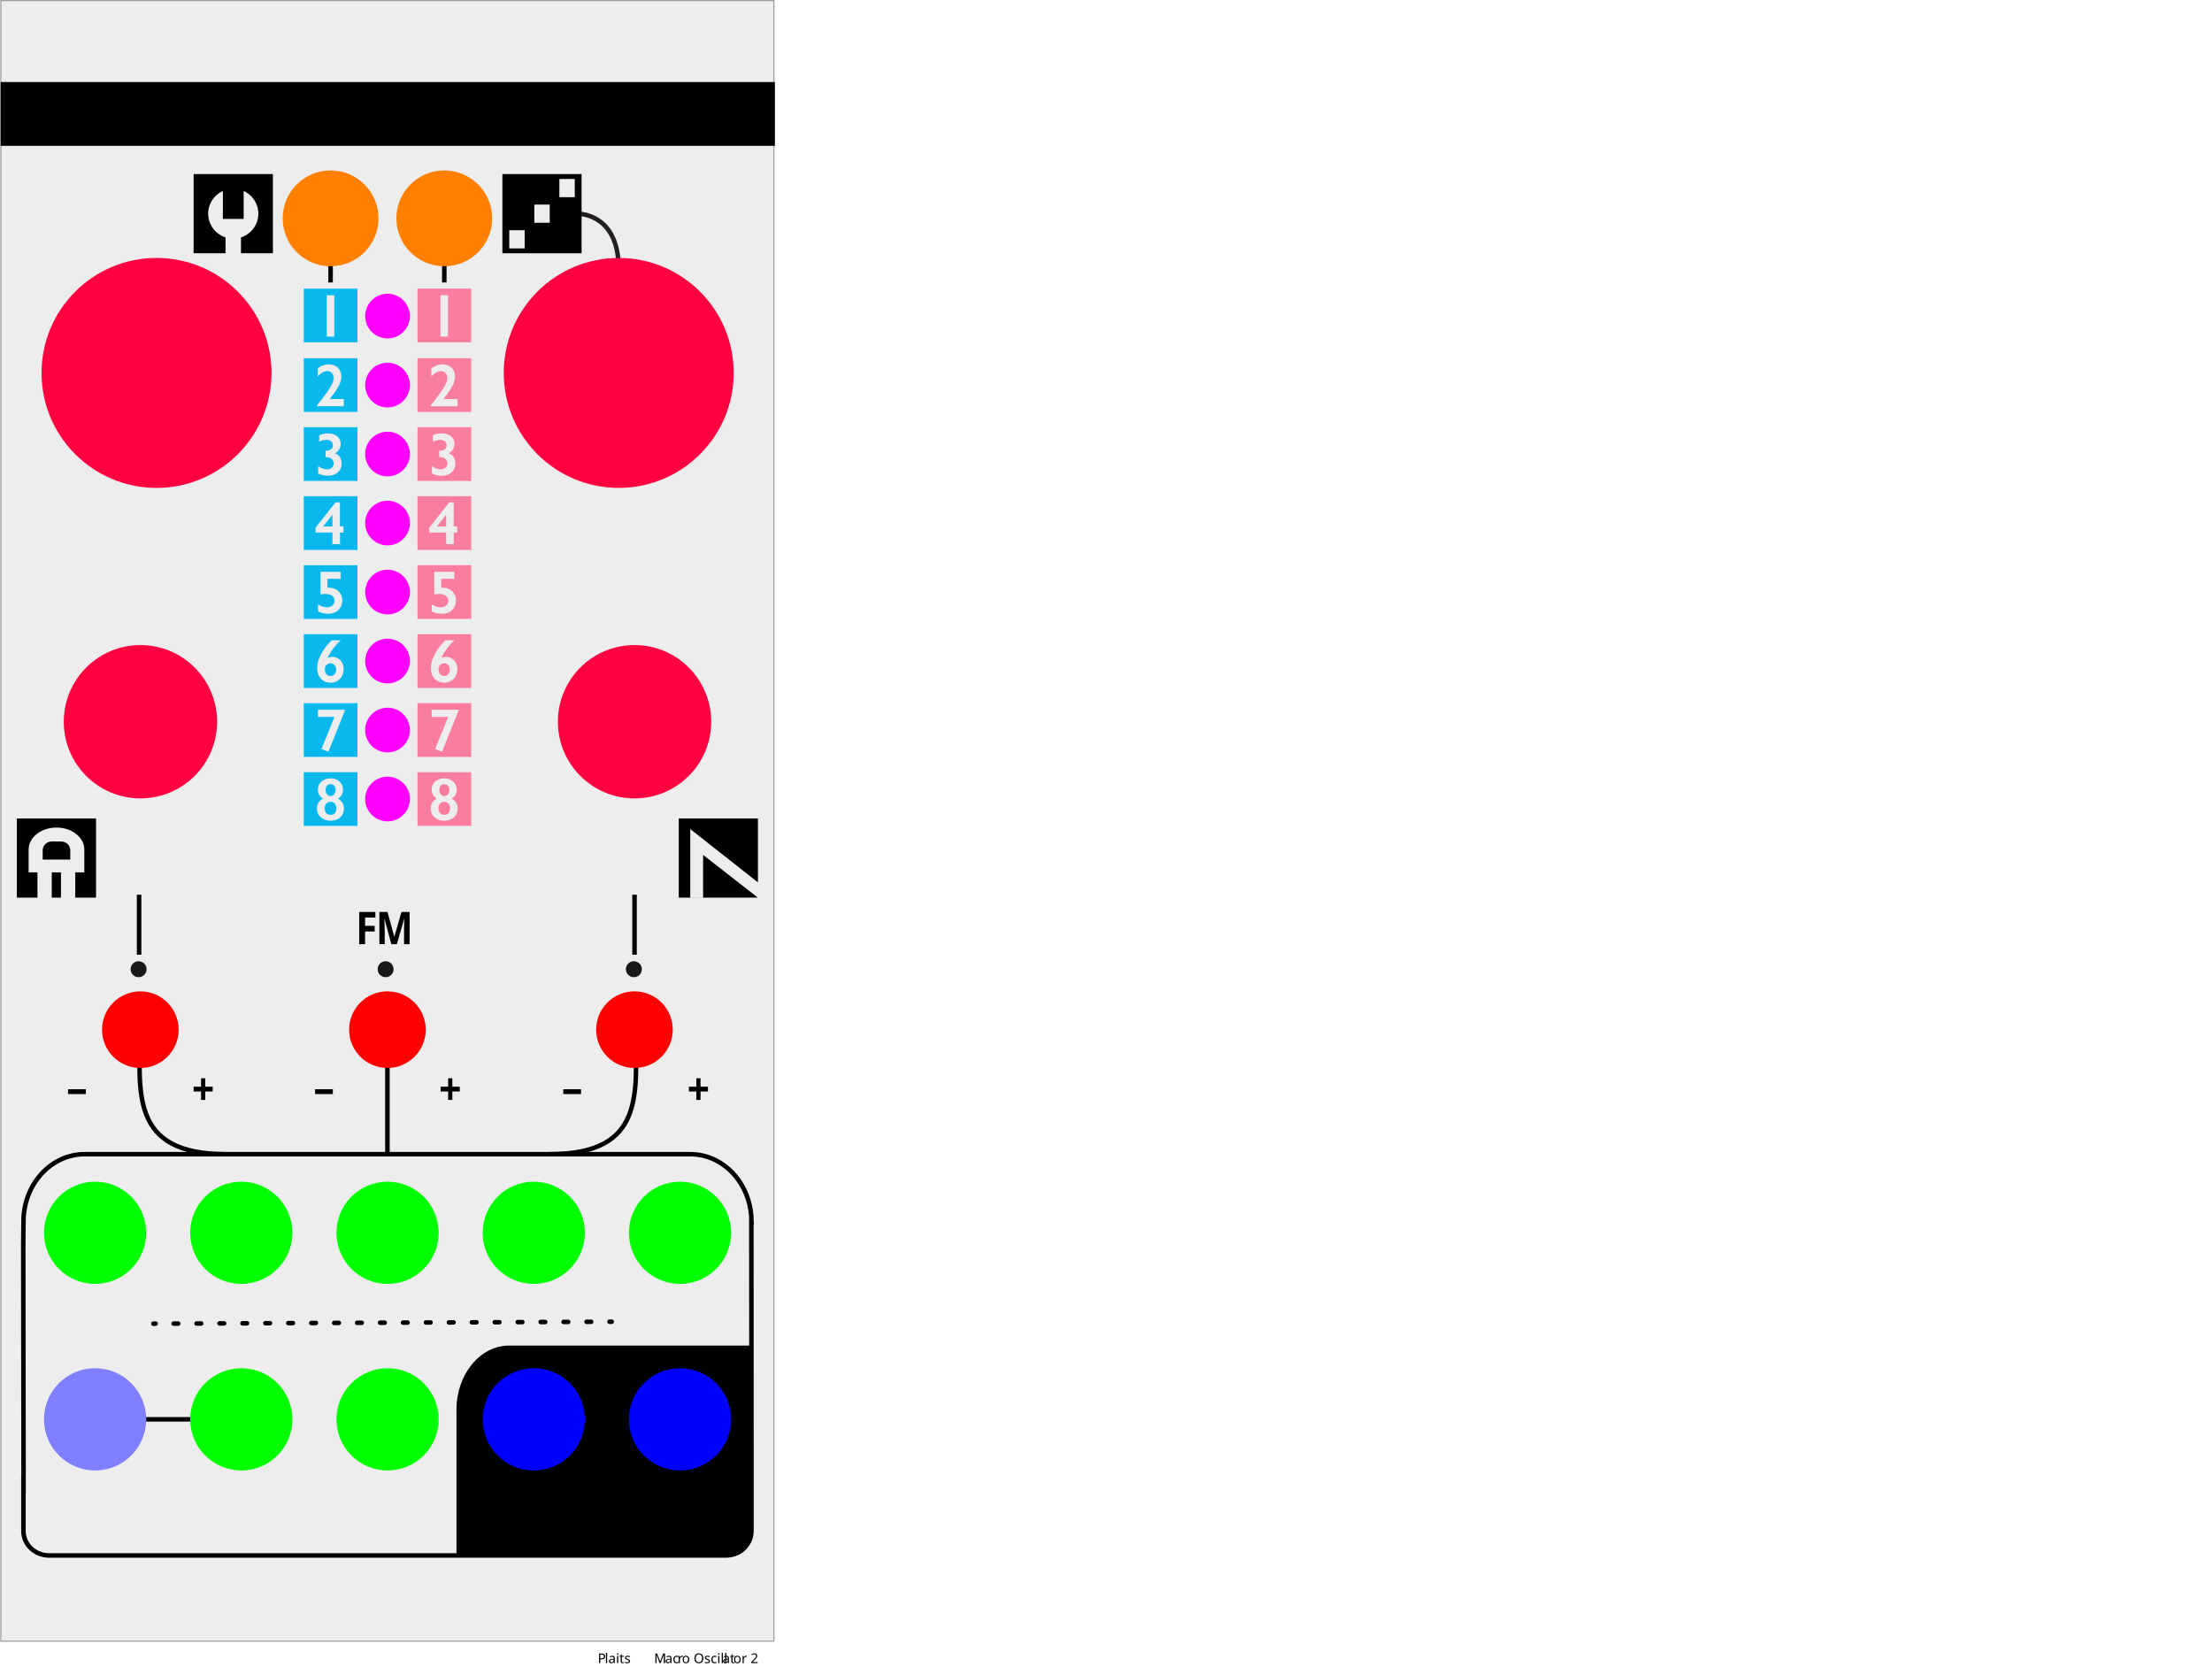
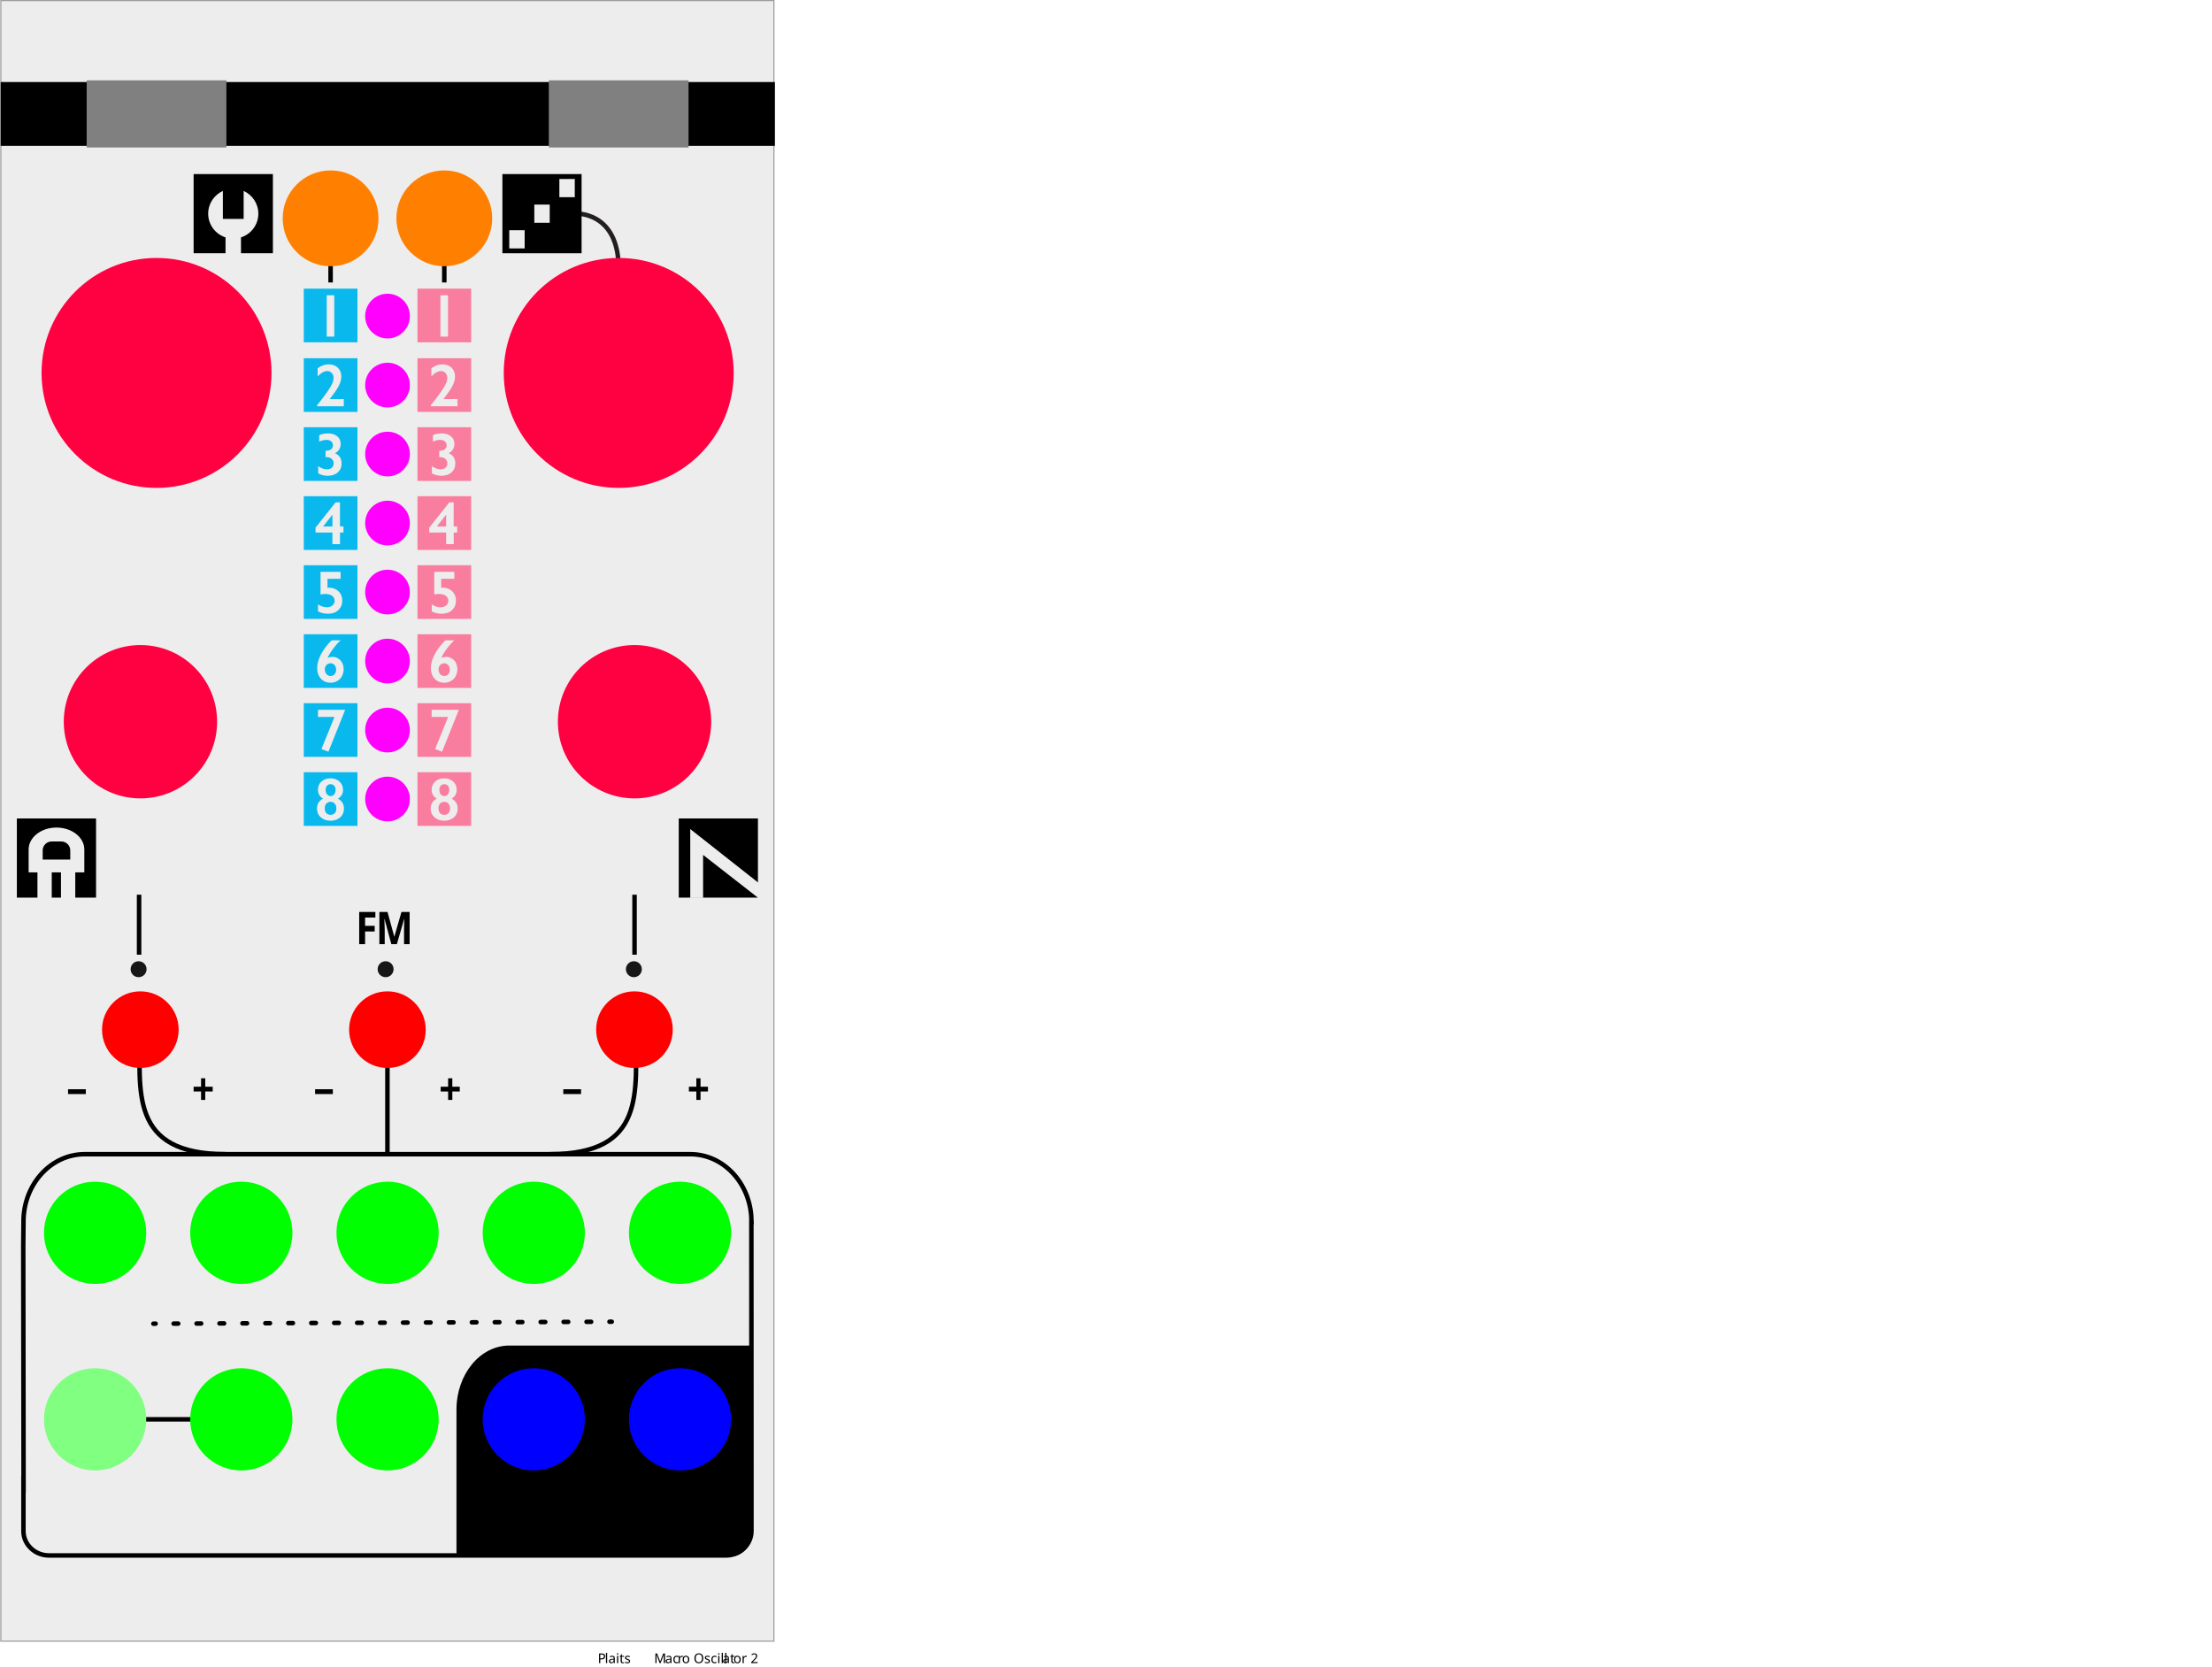
<svg xmlns="http://www.w3.org/2000/svg" width="173.14mm" height="130.44mm" viewBox="0 0 490.79 369.75">
  <g id="faceplate">
    <g id="art">
      <g id="panel">
        <rect x=".19" y=".13" width="171.53" height="364" style="fill: #ededee; stroke-width: 0px;" />
        <path d="M171.59.25v363.75H.31V.25h171.28M171.84,0H.06v364.25h171.78V0h0Z" style="fill: #9c9c9e; stroke-width: 0px;" />
      </g>
      <path d="M127.31,47.38s9.96-.86,9.96,12.27" style="fill: none; stroke: #231f20; stroke-miterlimit: 10;" />
      <rect x=".15" y="18.2" width="171.78" height="14.16" style="fill: #000; stroke-width: 0px;" />
      <g>
        <line x1="135.73" y1="293.25" x2="135.23" y2="293.25" style="fill: none; stroke: #000; stroke-linecap: round; stroke-linejoin: round;" />
        <line x1="131.16" y1="293.27" x2="36.56" y2="293.68" style="fill: none; stroke: #000; stroke-dasharray: 0 0 1.02 4.07; stroke-linecap: round; stroke-linejoin: round;" />
        <line x1="34.53" y1="293.68" x2="34.03" y2="293.69" style="fill: none; stroke: #000; stroke-linecap: round; stroke-linejoin: round;" />
      </g>
      <path d="M115.04,345.37h34.49s12.42,0,12.42,0c2.69,0,4.87-2.31,4.87-5.14v-41.69h-53.83c-6.47,0-11.71,6.37-11.71,14.23v32.59h13.76Z" style="fill: #000; stroke-width: 0px;" />
      <path d="M166.72,270.41c-.3-7.97-6.25-14.33-13.57-14.33h-88.21s-46.15,0-46.15,0c-7.32,0-13.27,6.36-13.57,14.33l-.06,5.85.07,54.94-.03-3.72v12.24c0,2.97,2.56,5.39,5.68,5.39h150.17c3.12,0,5.68-2.43,5.68-5.39v-12.24l-.02-57.08Z" style="fill: none; stroke: #000; stroke-miterlimit: 10;" />
      <g>
        <path d="M128.92,242.74h-3.94v-1.07h3.94v1.07Z" style="fill: #000; stroke-width: 0px;" />
        <path d="M157.08,242.17h-1.65v1.87h-.93v-1.87h-1.65v-1.06h1.65v-1.87h.93v1.87h1.65v1.06Z" style="fill: #000; stroke-width: 0px;" />
        <g id="center">
          <circle cx="140.64" cy="215.04" r="2.52" style="fill: #171717; stroke-width: 0px;" />
          <path d="M140.64,213.27c.98,0,1.77.79,1.77,1.77s-.79,1.77-1.77,1.77-1.77-.79-1.77-1.77.79-1.77,1.77-1.77M140.64,211.77c-1.8,0-3.27,1.47-3.27,3.27s1.47,3.27,3.27,3.27,3.27-1.47,3.27-3.27-1.47-3.27-3.27-3.27h0Z" style="fill: #ededed; stroke-width: 0px;" />
        </g>
      </g>
      <g>
        <path d="M73.85,242.74h-3.94v-1.07h3.94v1.07Z" style="fill: #000; stroke-width: 0px;" />
        <path d="M102.01,242.17h-1.65v1.87h-.93v-1.87h-1.65v-1.06h1.65v-1.87h.93v1.87h1.65v1.06Z" style="fill: #000; stroke-width: 0px;" />
        <g id="center-2" data-name="center">
          <path d="M85.56,217.56c-1.39,0-2.52-1.13-2.52-2.52s1.13-2.52,2.52-2.52,2.52,1.13,2.52,2.52-1.13,2.52-2.52,2.52Z" style="fill: #171717; stroke-width: 0px;" />
          <path d="M85.56,213.27c.98,0,1.77.79,1.77,1.77s-.79,1.77-1.77,1.77-1.77-.79-1.77-1.77.79-1.77,1.77-1.77M85.56,211.77c-1.8,0-3.27,1.47-3.27,3.27s1.47,3.27,3.27,3.27,3.27-1.47,3.27-3.27-1.47-3.27-3.27-3.27h0Z" style="fill: #ededed; stroke-width: 0px;" />
        </g>
      </g>
      <g>
        <path d="M19.04,242.74h-3.94v-1.07h3.94v1.07Z" style="fill: #000; stroke-width: 0px;" />
        <path d="M47.19,242.17h-1.65v1.87h-.93v-1.87h-1.65v-1.06h1.65v-1.87h.93v1.87h1.65v1.06Z" style="fill: #000; stroke-width: 0px;" />
        <g id="center-3" data-name="center">
          <path d="M30.75,217.56c-1.39,0-2.52-1.13-2.52-2.52s1.13-2.52,2.52-2.52,2.52,1.13,2.52,2.52-1.13,2.52-2.52,2.52Z" style="fill: #171717; stroke-width: 0px;" />
          <path d="M30.75,213.27c.98,0,1.77.79,1.77,1.77s-.79,1.77-1.77,1.77-1.77-.79-1.77-1.77.79-1.77,1.77-1.77M30.75,211.77c-1.8,0-3.27,1.47-3.27,3.27s1.47,3.27,3.27,3.27,3.27-1.47,3.27-3.27-1.47-3.27-3.27-3.27h0Z" style="fill: #ededed; stroke-width: 0px;" />
        </g>
      </g>
      <path d="M111.47,38.62v17.57h17.57v-17.57h-17.57ZM116.41,55.12h-3.42v-4.04h3.42v4.04ZM121.97,49.43h-3.42v-4.04h3.42v4.04ZM127.53,43.75h-3.42v-4.04h3.42v4.04Z" style="fill: #000; stroke-width: 0px;" />
      <path d="M42.96,38.62v17.57h7.08v-3.52c-2.23-.73-3.85-2.79-3.85-5.26,0-2.25,1.34-4.17,3.26-5.05v6.21h4.61v-6.21c1.92.88,3.26,2.8,3.26,5.05,0,2.47-1.62,4.54-3.85,5.26v3.52h7.08v-17.57h-17.57Z" style="fill: #000; stroke-width: 0px;" />
      <path d="M141.06,228.45c0,13.75,2.39,27.63-19.04,27.63" style="fill: none; stroke: #000; stroke-miterlimit: 10;" />
      <line x1="85.96" y1="227.08" x2="85.96" y2="256.19" style="fill: none; stroke: #000; stroke-miterlimit: 10;" />
      <line x1="30.86" y1="198.51" x2="30.86" y2="211.82" style="fill: none; stroke: #000; stroke-miterlimit: 10;" />
      <line x1="73.35" y1="49.36" x2="73.35" y2="62.67" style="fill: none; stroke: #000; stroke-miterlimit: 10;" />
      <line x1="98.58" y1="49.36" x2="98.58" y2="62.67" style="fill: none; stroke: #000; stroke-miterlimit: 10;" />
      <line x1="44" y1="314.91" x2="30.69" y2="314.91" style="fill: none; stroke: #000; stroke-miterlimit: 10;" />
      <line x1="140.79" y1="198.51" x2="140.79" y2="211.82" style="fill: none; stroke: #000; stroke-miterlimit: 10;" />
      <path d="M150.6,181.59v17.57h17.57v-17.57h-17.57ZM168.17,199.17l-12.17-9.49v9.49h-2.85v-15.23l15.02,11.84" style="fill: #000; stroke-width: 0px;" />
      <path d="M67.4,64.04v11.91h11.91v-11.91h-11.91ZM74.17,74.68h-1.68v-9.17h1.68v9.17Z" style="fill: #09b8ed; stroke-width: 0px;" />
      <path d="M67.4,79.48v11.91h11.91v-11.91h-11.91ZM76.27,90.13h-5.94v-.19c.69-.85,1.29-1.62,1.78-2.3.5-.68.88-1.24,1.15-1.69.27-.45.46-.83.58-1.15.11-.32.17-.64.17-.98,0-.42-.13-.77-.4-1.06s-.6-.43-.98-.43c-.69,0-1.41.39-2.15,1.18v-1.8c.78-.58,1.58-.87,2.4-.87.87,0,1.56.25,2.08.74.51.5.77,1.16.77,1.99,0,.63-.19,1.31-.57,2.05-.38.74-1.05,1.71-2.02,2.92h3.14v1.59Z" style="fill: #09b8ed; stroke-width: 0px;" />
      <path d="M67.4,94.79v11.91h11.91v-11.91h-11.91ZM74.95,104.81c-.57.5-1.32.75-2.24.75-.73,0-1.43-.17-2.11-.52v-1.61c.37.25.71.43,1.02.54.31.11.63.17.95.17.43,0,.78-.12,1.05-.36.27-.24.41-.56.41-.95,0-.43-.15-.77-.45-1.03s-.72-.38-1.24-.38h-.11v-1.42h.08c.49,0,.87-.11,1.15-.32s.41-.51.41-.88-.13-.66-.4-.88c-.27-.22-.61-.33-1.02-.33-.52,0-1.06.14-1.63.41v-1.44c.57-.27,1.22-.4,1.94-.4.85,0,1.53.21,2.05.63.52.42.78.98.78,1.68,0,.94-.43,1.64-1.28,2.1.49.17.86.46,1.11.86s.37.87.37,1.41c0,.81-.28,1.47-.85,1.97Z" style="fill: #09b8ed; stroke-width: 0px;" />
      <g>
        <polygon points="71.69 116.81 73.76 116.81 73.76 114.24 73.72 114.24 71.69 116.81" style="fill: #09b8ed; stroke-width: 0px;" />
        <path d="M67.4,110.1v11.91h11.91v-11.91h-11.91ZM76.22,118.15h-.78v2.59h-1.68v-2.59h-3.75v-1.08l4.46-5.62h.96v5.35h.78v1.35Z" style="fill: #09b8ed; stroke-width: 0px;" />
      </g>
      <path d="M67.4,125.41v11.91h11.91v-11.91h-11.91ZM75.08,135.36c-.58.54-1.34.81-2.29.81-.84,0-1.58-.17-2.23-.52v-1.54c.68.42,1.34.63,1.96.63.49,0,.9-.14,1.23-.41s.49-.62.49-1.04c0-.47-.19-.84-.56-1.11-.38-.26-.89-.4-1.54-.4-.31,0-.65.04-1.02.12v-5.03h4.45v1.55h-2.91v1.98h.17s.14-.01.14-.01c.56,0,1.07.12,1.52.36.45.24.81.58,1.07,1.02s.38.93.38,1.48c0,.86-.29,1.56-.87,2.1Z" style="fill: #09b8ed; stroke-width: 0px;" />
      <g>
        <path d="M73.33,147.16c-.36,0-.66.13-.9.39-.24.26-.36.58-.36.97,0,.42.12.77.36,1.05.24.28.55.41.92.41s.66-.13.89-.39c.23-.26.34-.6.34-1.03,0-.4-.12-.74-.35-1-.23-.26-.54-.4-.91-.4Z" style="fill: #09b8ed; stroke-width: 0px;" />
        <path d="M67.4,140.72v11.91h11.91v-11.91h-11.91ZM75.88,150.02c-.25.46-.6.81-1.05,1.07-.45.26-.93.39-1.46.39-.89,0-1.62-.3-2.17-.9-.55-.6-.83-1.38-.83-2.35s.29-1.98.86-3.08c.58-1.09,1.36-2.12,2.35-3.08h2c-.49.41-1.03,1.01-1.62,1.8-.59.8-1.02,1.49-1.27,2.09.34-.14.69-.22,1.05-.22.47,0,.9.12,1.29.36.39.24.69.57.9.99.21.42.32.89.32,1.41,0,.55-.13,1.05-.38,1.5Z" style="fill: #09b8ed; stroke-width: 0px;" />
      </g>
      <path d="M67.4,156.02v11.91h11.91v-11.91h-11.91ZM76.56,157.55l-3.69,9.23-1.55-.58,2.89-7.13h-3.66v-1.58h6v.05Z" style="fill: #09b8ed; stroke-width: 0px;" />
      <g>
        <path d="M73.36,177.9c-.39,0-.71.13-.95.39s-.36.61-.36,1.05.12.8.35,1.06.55.39.95.39.71-.13.94-.39.34-.6.34-1.03-.12-.78-.35-1.06-.54-.41-.92-.41Z" style="fill: #09b8ed; stroke-width: 0px;" />
        <path d="M73.35,176.63c.32,0,.58-.13.79-.39s.32-.58.32-.95c0-.4-.1-.71-.3-.95-.2-.23-.47-.35-.8-.35s-.61.11-.81.34c-.2.23-.3.54-.3.95s.11.72.32.97.48.38.8.38Z" style="fill: #09b8ed; stroke-width: 0px;" />
        <path d="M67.4,171.33v11.91h11.91v-11.91h-11.91ZM75.95,180.8c-.26.41-.62.73-1.08.95-.46.23-.97.34-1.53.34-.88,0-1.6-.25-2.16-.75-.57-.5-.85-1.14-.85-1.92,0-.52.11-.96.33-1.32s.56-.66,1.01-.9c-.75-.48-1.13-1.13-1.13-1.96,0-.75.26-1.37.78-1.84.52-.47,1.19-.71,2.01-.71s1.49.24,2,.72c.52.48.78,1.09.78,1.85,0,.83-.38,1.48-1.13,1.95.47.25.81.56,1.02.93s.32.8.32,1.29-.13.97-.39,1.37Z" style="fill: #09b8ed; stroke-width: 0px;" />
      </g>
      <path d="M92.63,64.04v11.91h11.91v-11.91h-11.91ZM99.4,74.68h-1.68v-9.17h1.68v9.17Z" style="fill: #f97d9e; stroke-width: 0px;" />
      <path d="M92.63,79.48v11.91h11.91v-11.91h-11.91ZM101.5,90.13h-5.94v-.19c.69-.85,1.29-1.62,1.78-2.3.5-.68.88-1.24,1.15-1.69.27-.45.46-.83.58-1.15.11-.32.17-.64.17-.98,0-.42-.13-.77-.4-1.06s-.6-.43-.98-.43c-.69,0-1.41.39-2.15,1.18v-1.8c.78-.58,1.58-.87,2.4-.87.87,0,1.56.25,2.08.74.51.5.77,1.16.77,1.99,0,.63-.19,1.31-.57,2.05-.38.74-1.05,1.71-2.02,2.92h3.14v1.59Z" style="fill: #f97d9e; stroke-width: 0px;" />
      <path d="M92.63,94.79v11.91h11.91v-11.91h-11.91ZM100.18,104.81c-.57.5-1.32.75-2.24.75-.73,0-1.43-.17-2.11-.52v-1.61c.37.25.71.43,1.02.54.31.11.63.17.95.17.43,0,.78-.12,1.05-.36.27-.24.41-.56.41-.95,0-.43-.15-.77-.45-1.03s-.72-.38-1.24-.38h-.11v-1.42h.08c.49,0,.87-.11,1.15-.32s.41-.51.41-.88-.13-.66-.4-.88c-.27-.22-.61-.33-1.02-.33-.52,0-1.06.14-1.63.41v-1.44c.57-.27,1.22-.4,1.94-.4.85,0,1.53.21,2.05.63.52.42.78.98.78,1.68,0,.94-.43,1.64-1.28,2.1.49.17.86.46,1.11.86s.37.87.37,1.41c0,.81-.28,1.47-.85,1.97Z" style="fill: #f97d9e; stroke-width: 0px;" />
      <g>
        <polygon points="96.92 116.81 98.99 116.81 98.99 114.24 98.95 114.24 96.92 116.81" style="fill: #f97d9e; stroke-width: 0px;" />
        <path d="M92.63,110.1v11.91h11.91v-11.91h-11.91ZM101.45,118.15h-.78v2.59h-1.68v-2.59h-3.75v-1.08l4.46-5.62h.96v5.35h.78v1.35Z" style="fill: #f97d9e; stroke-width: 0px;" />
      </g>
      <path d="M92.63,125.41v11.91h11.91v-11.91h-11.91ZM100.31,135.36c-.58.54-1.34.81-2.29.81-.84,0-1.58-.17-2.23-.52v-1.54c.68.42,1.34.63,1.96.63.49,0,.9-.14,1.23-.41s.49-.62.49-1.04c0-.47-.19-.84-.56-1.11-.38-.26-.89-.4-1.54-.4-.31,0-.65.04-1.02.12v-5.03h4.45v1.55h-2.91v1.98h.17s.14-.01.14-.01c.56,0,1.07.12,1.52.36.45.24.81.58,1.07,1.02s.38.93.38,1.48c0,.86-.29,1.56-.87,2.1Z" style="fill: #f97d9e; stroke-width: 0px;" />
      <g>
        <path d="M98.56,147.16c-.36,0-.66.13-.9.39-.24.26-.36.58-.36.97,0,.42.12.77.36,1.05.24.28.55.41.92.41s.66-.13.89-.39c.23-.26.34-.6.34-1.03,0-.4-.12-.74-.35-1-.23-.26-.54-.4-.91-.4Z" style="fill: #f97d9e; stroke-width: 0px;" />
        <path d="M92.63,140.72v11.91h11.91v-11.91h-11.91ZM101.11,150.02c-.25.46-.6.81-1.05,1.07-.45.26-.93.39-1.46.39-.89,0-1.62-.3-2.17-.9-.55-.6-.83-1.38-.83-2.35s.29-1.98.86-3.08c.58-1.09,1.36-2.12,2.35-3.08h2c-.49.41-1.03,1.01-1.62,1.8-.59.8-1.02,1.49-1.27,2.09.34-.14.69-.22,1.05-.22.47,0,.9.12,1.29.36.39.24.69.57.9.99.21.42.32.89.32,1.41,0,.55-.13,1.05-.38,1.5Z" style="fill: #f97d9e; stroke-width: 0px;" />
      </g>
      <path d="M92.63,156.02v11.91h11.91v-11.91h-11.91ZM101.78,157.55l-3.69,9.23-1.55-.58,2.89-7.13h-3.66v-1.58h6v.05Z" style="fill: #f97d9e; stroke-width: 0px;" />
      <g>
        <path d="M98.59,177.9c-.39,0-.71.13-.95.39s-.36.61-.36,1.05.12.8.35,1.06.55.39.95.39.71-.13.94-.39.34-.6.34-1.03-.12-.78-.35-1.06-.54-.41-.92-.41Z" style="fill: #f97d9e; stroke-width: 0px;" />
        <path d="M98.58,176.63c.32,0,.58-.13.79-.39s.32-.58.32-.95c0-.4-.1-.71-.3-.95-.2-.23-.47-.35-.8-.35s-.61.11-.81.34c-.2.23-.3.54-.3.95s.11.72.32.97.48.38.8.38Z" style="fill: #f97d9e; stroke-width: 0px;" />
        <path d="M92.63,171.33v11.91h11.91v-11.91h-11.91ZM101.18,180.8c-.26.41-.62.73-1.08.95-.46.23-.97.34-1.53.34-.88,0-1.6-.25-2.16-.75-.57-.5-.85-1.14-.85-1.92,0-.52.11-.96.33-1.32s.56-.66,1.01-.9c-.75-.48-1.13-1.13-1.13-1.96,0-.75.26-1.37.78-1.84.52-.47,1.19-.71,2.01-.71s1.49.24,2,.72c.52.48.78,1.09.78,1.85,0,.83-.38,1.48-1.13,1.95.47.25.81.56,1.02.93s.32.8.32,1.29-.13.97-.39,1.37Z" style="fill: #f97d9e; stroke-width: 0px;" />
      </g>
      <g>
        <path d="M3.74,181.59v17.57h17.57v-17.57H3.74ZM18.71,193.55h-2.01v5.61h-3.17v-5.61h-2.05v5.61h-3.17v-5.61h-1.96v-5.07c0-2.69,2.77-4.87,6.18-4.87s6.18,2.18,6.18,4.87v5.07Z" style="fill: #000; stroke-width: 0px;" />
        <path d="M11.44,186.7h2.17c1.09,0,1.98.89,1.98,1.98v2.03h-6.12v-2.03c0-1.09.89-1.98,1.98-1.98Z" style="fill: #000; stroke-width: 0px;" />
      </g>
      <path d="M31.03,228.45c0,13.75-2.39,27.63,19.04,27.63" style="fill: none; stroke: #000; stroke-miterlimit: 10;" />
      <text transform="translate(78.9 209.48) scale(.88 1)" style="fill: #000; font-family: GillSans-Bold, 'Gill Sans'; font-size: 10px; font-weight: 700; letter-spacing: -.04em;">
        <tspan x="0" y="0">FM</tspan>
      </text>
    </g>
  </g>
  <g id="components">
-     <circle id="Aux" cx="150.88" cy="314.91" r="11.34" style="fill: blue; stroke-width: 0px;" />
+     <circle id="_8_LED_GreenRedLight" data-name="8 LED#GreenRedLight" cx="85.98" cy="177.28" r="4.96" style="fill: #f0f; stroke-width: 0px;" />
+     <circle id="_7_LED_GreenRedLight" data-name="7 LED#GreenRedLight" cx="85.98" cy="161.98" r="4.96" style="fill: #f0f; stroke-width: 0px;" />
+     <circle id="_6_LED_GreenRedLight" data-name="6 LED#GreenRedLight" cx="85.98" cy="146.67" r="4.96" style="fill: #f0f; stroke-width: 0px;" />
+     <circle id="_5_LED_GreenRedLight" data-name="5 LED#GreenRedLight" cx="85.98" cy="131.36" r="4.96" style="fill: #f0f; stroke-width: 0px;" />
+     <circle id="_4_LED_GreenRedLight" data-name="4 LED#GreenRedLight" cx="85.98" cy="116.05" r="4.96" style="fill: #f0f; stroke-width: 0px;" />
+     <circle id="_3_LED_GreenRedLight" data-name="3 LED#GreenRedLight" cx="85.98" cy="100.74" r="4.96" style="fill: #f0f; stroke-width: 0px;" />
+     <circle id="_2_LED_GreenRedLight" data-name="2 LED#GreenRedLight" cx="85.98" cy="85.44" r="4.96" style="fill: #f0f; stroke-width: 0px;" />
+     <circle id="_1_LED_GreenRedLight" data-name="1 LED#GreenRedLight" cx="85.98" cy="70.13" r="4.96" style="fill: #f0f; stroke-width: 0px;" />
+     <circle id="Aux_Out" data-name="Aux Out" cx="150.88" cy="314.91" r="11.34" style="fill: blue; stroke-width: 0px;" />
    <circle id="Out" cx="118.43" cy="314.91" r="11.34" style="fill: blue; stroke-width: 0px;" />
    <circle id="V_Oct" data-name="V/Oct" cx="85.99" cy="314.91" r="11.34" style="fill: lime; stroke-width: 0px;" />
    <circle id="Level_CV" data-name="Level CV" cx="53.54" cy="314.91" r="11.34" style="fill: lime; stroke-width: 0px;" />
-     <circle id="Strum" cx="21.1" cy="314.91" r="11.34" style="fill: #8080ff; stroke-width: 0px;" />
-     <circle id="Harmo_CV" data-name="Harmo CV" cx="150.88" cy="273.52" r="11.34" style="fill: lime; stroke-width: 0px;" />
+     <circle id="Trigger" cx="21.1" cy="314.91" r="11.34" style="fill: #80ff80; stroke-width: 0px;" />
+     <circle id="Harmonics_CV" data-name="Harmonics CV" cx="150.88" cy="273.52" r="11.34" style="fill: lime; stroke-width: 0px;" />
    <circle id="Morph_CV" data-name="Morph CV" cx="118.43" cy="273.52" r="11.34" style="fill: lime; stroke-width: 0px;" />
    <circle id="FM_CV" data-name="FM CV" cx="85.99" cy="273.52" r="11.34" style="fill: lime; stroke-width: 0px;" />
    <circle id="Timbre_CV" data-name="Timbre CV" cx="53.54" cy="273.52" r="11.34" style="fill: lime; stroke-width: 0px;" />
-     <circle id="Model_CV" data-name="Model CV" cx="21.1" cy="273.52" r="11.34" style="fill: lime; stroke-width: 0px;" />
-     <circle id="Morph_Atten_WhiteSmallKnob" data-name="Morph Atten#WhiteSmallKnob" cx="140.77" cy="228.45" r="8.5" style="fill: red; stroke-width: 0px;" />
-     <circle id="FM_Atten_WhiteSmallKnob" data-name="FM Atten#WhiteSmallKnob" cx="85.96" cy="228.45" r="8.5" style="fill: red; stroke-width: 0px;" />
-     <circle id="Timbre_Atten_WhiteSmallKnob" data-name="Timbre Atten#WhiteSmallKnob" cx="31.14" cy="228.45" r="8.5" style="fill: red; stroke-width: 0px;" />
+     <circle id="Model_In" data-name="Model In" cx="21.1" cy="273.52" r="11.34" style="fill: lime; stroke-width: 0px;" />
+     <rect id="LPG_Decay" data-name="LPG Decay" x="19.23" y="17.83" width="31" height="14.89" style="fill: gray; stroke-width: 0px;" />
+     <rect id="LPG_Color" data-name="LPG Color" x="121.77" y="17.83" width="31" height="14.89" style="fill: gray; stroke-width: 0px;" />
+     <circle id="Morph_Atten_Trimpot" data-name="Morph Atten#Trimpot" cx="140.77" cy="228.45" r="8.5" style="fill: red; stroke-width: 0px;" />
+     <circle id="FM_Atten_Trimpot" data-name="FM Atten#Trimpot" cx="85.96" cy="228.45" r="8.5" style="fill: red; stroke-width: 0px;" />
+     <circle id="Timbre_Atten_Trimpot" data-name="Timbre Atten#Trimpot" cx="31.14" cy="228.45" r="8.5" style="fill: red; stroke-width: 0px;" />
    <circle id="Morph_WhiteMediumKnob" data-name="Morph#WhiteMediumKnob" cx="140.79" cy="160.13" r="17.01" style="fill: #ff0040; stroke-width: 0px;" />
    <circle id="Timbre_WhiteMediumKnob" data-name="Timbre#WhiteMediumKnob" cx="31.16" cy="160.13" r="17.01" style="fill: #ff0040; stroke-width: 0px;" />
    <circle id="Harmonics_WhiteLargeKnob" data-name="Harmonics#WhiteLargeKnob" cx="137.28" cy="82.74" r="25.51" style="fill: #ff0040; stroke-width: 0px;" />
-     <circle id="_8_LED_RedGreenLight" data-name="8 LED#RedGreenLight" cx="85.98" cy="177.28" r="4.96" style="fill: #f0f; stroke-width: 0px;" />
-     <circle id="_7_LED_RedGreenLight" data-name="7 LED#RedGreenLight" cx="85.98" cy="161.98" r="4.96" style="fill: #f0f; stroke-width: 0px;" />
-     <circle id="_6_LED_RedGreenLight" data-name="6 LED#RedGreenLight" cx="85.98" cy="146.67" r="4.96" style="fill: #f0f; stroke-width: 0px;" />
-     <circle id="_5_LED_RedGreenLight" data-name="5 LED#RedGreenLight" cx="85.98" cy="131.36" r="4.96" style="fill: #f0f; stroke-width: 0px;" />
-     <circle id="_4_LED_RedGreenLight" data-name="4 LED#RedGreenLight" cx="85.98" cy="116.05" r="4.96" style="fill: #f0f; stroke-width: 0px;" />
-     <circle id="_3_LED_RedGreenLight" data-name="3 LED#RedGreenLight" cx="85.98" cy="100.74" r="4.96" style="fill: #f0f; stroke-width: 0px;" />
-     <circle id="_2_LED_RedGreenLight" data-name="2 LED#RedGreenLight" cx="85.98" cy="85.44" r="4.96" style="fill: #f0f; stroke-width: 0px;" />
-     <circle id="_1_LED_RedGreenLight" data-name="1 LED#RedGreenLight" cx="85.98" cy="70.13" r="4.96" style="fill: #f0f; stroke-width: 0px;" />
    <circle id="Frequency_WhiteLargeKnob" data-name="Frequency#WhiteLargeKnob" cx="34.73" cy="82.74" r="25.51" style="fill: #ff0040; stroke-width: 0px;" />
-     <circle id="Percussive_Models" data-name="Percussive Models" cx="98.58" cy="48.44" r="10.63" style="fill: #ff8000; stroke-width: 0px;" />
-     <circle id="Pitch_Models" data-name="Pitch Models" cx="73.35" cy="48.44" r="10.63" style="fill: #ff8000; stroke-width: 0px;" />
+     <circle id="Perc._Model_MediumButton" data-name="Perc. Model#MediumButton" cx="98.58" cy="48.44" r="10.63" style="fill: #ff8000; stroke-width: 0px;" />
+     <circle id="Pitched_Model_MediumButton" data-name="Pitched Model#MediumButton" cx="73.35" cy="48.44" r="10.63" style="fill: #ff8000; stroke-width: 0px;" />
    <text id="slug" transform="translate(132.62 369)" style="fill: #010101; font-family: MyriadPro-Regular, 'Myriad Pro'; font-size: 3px;">
      <tspan x="0" y="0" style="letter-spacing: 0em;">P</tspan>
      <tspan x="1.58" y="0">laits</tspan>
    </text>
    <text id="modulename" transform="translate(145.12 369)" style="fill: #010101; font-family: MyriadPro-Regular, 'Myriad Pro'; font-size: 3px;">
      <tspan x="0" y="0" style="letter-spacing: 0em;">M</tspan>
      <tspan x="2.43" y="0">ac</tspan>
      <tspan x="5.22" y="0" style="letter-spacing: -.01em;">r</tspan>
      <tspan x="6.17" y="0">o Oscill</tspan>
      <tspan x="15.17" y="0" style="letter-spacing: 0em;">at</tspan>
      <tspan x="17.58" y="0" style="letter-spacing: 0em;">or 2</tspan>
    </text>
  </g>
</svg>
